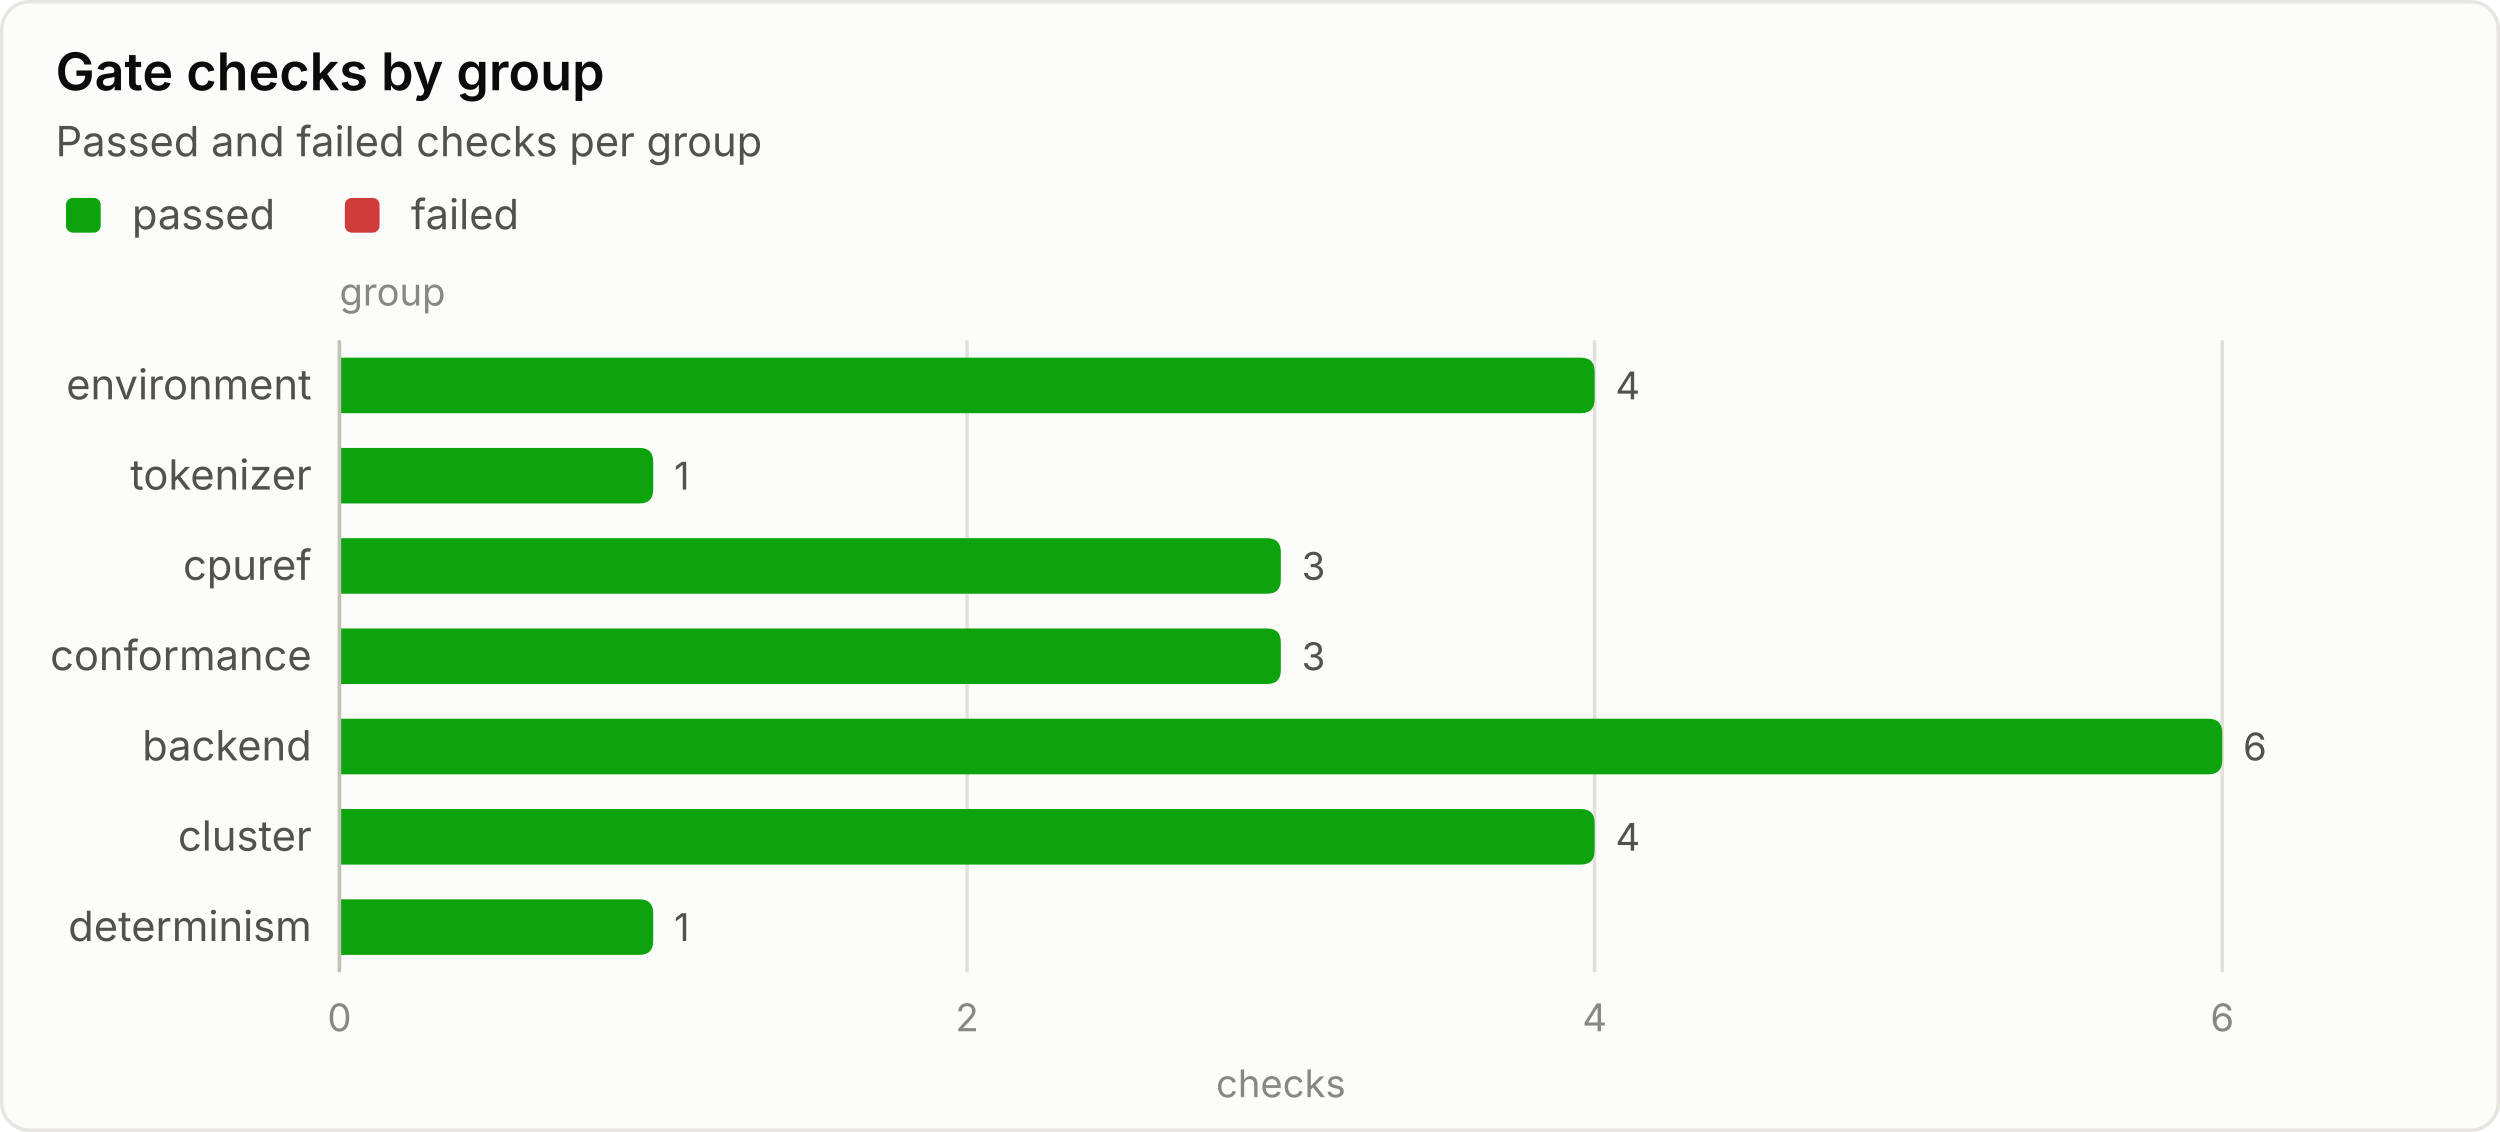
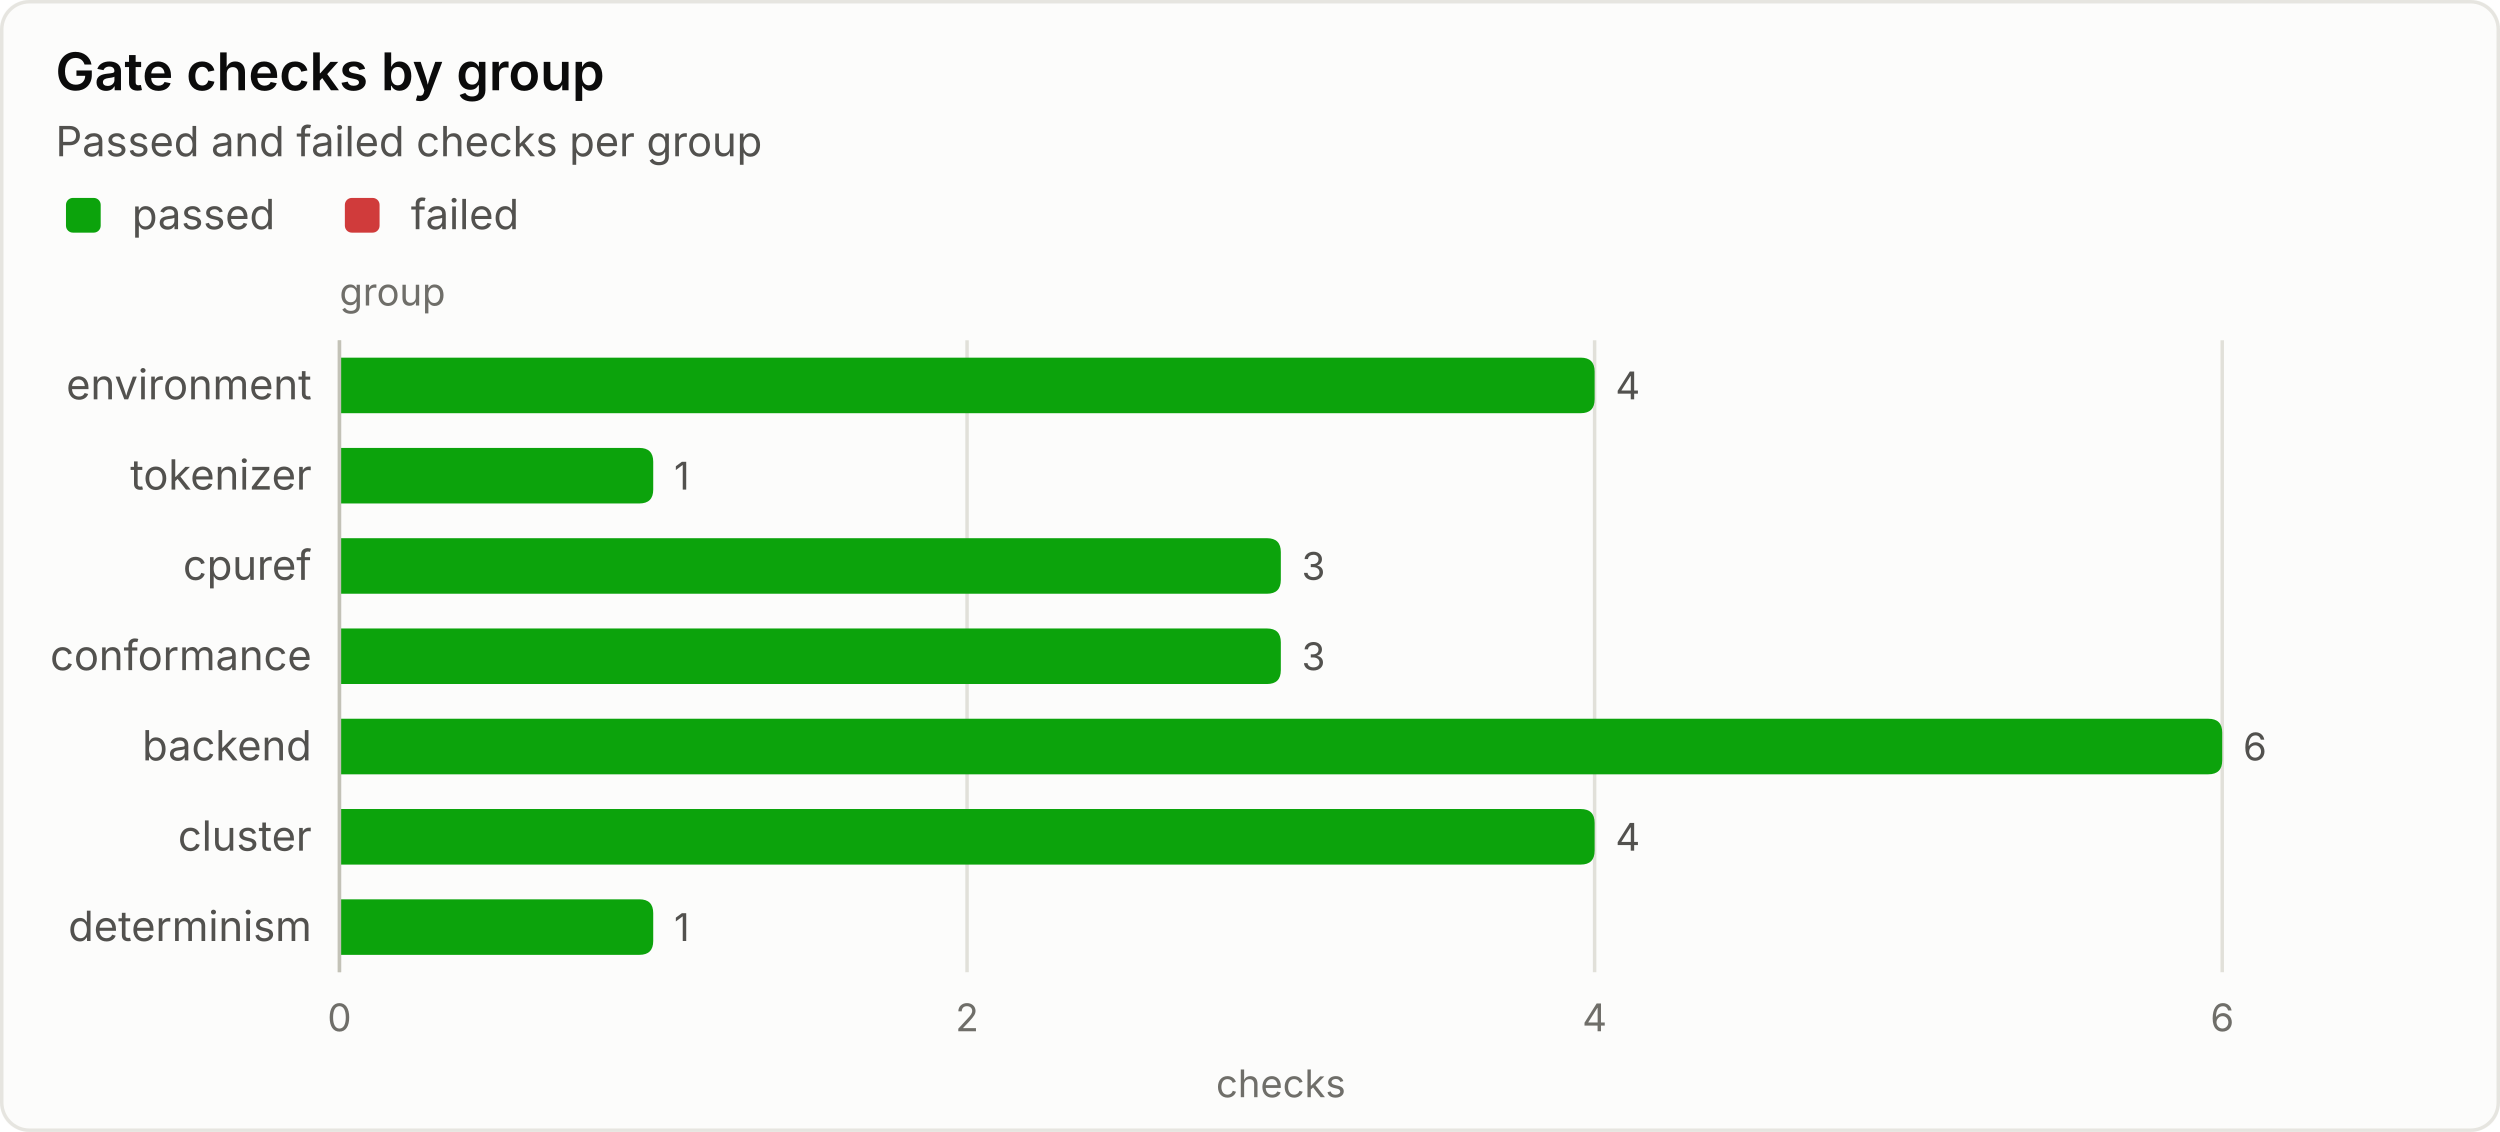
<svg xmlns="http://www.w3.org/2000/svg" width="720" height="326" viewBox="0 0 720 326" role="img" aria-labelledby="gate1-by_group-title gate1-by_group-desc">
-   <style>text{font-family:system-ui,-apple-system,'Segoe UI',sans-serif}.line{fill:none;stroke-width:2;stroke-linejoin:round;stroke-linecap:round}.bg{fill:#fcfcfb}.frame{fill:none;stroke:#e6e5e0}.t1{fill:#0b0b0b}.t2{fill:#52514e}.t3{fill:#898781}.grid{stroke:#e1e0d9}.axis{stroke:#c3c2b7}.ref{stroke:#52514e}.band{fill:#f0efec}.ring{stroke:#fcfcfb}.gap{stroke:#fcfcfb}.qx{fill:#f0efec}.fn{fill:#a3a29c}.sn{stroke:#a3a29c}.f0{fill:#2a78d6}.s0{stroke:#2a78d6}.f1{fill:#eb6834}.s1{stroke:#eb6834}.f2{fill:#1baf7a}.s2{stroke:#1baf7a}.f3{fill:#eda100}.s3{stroke:#eda100}.f4{fill:#e87ba4}.s4{stroke:#e87ba4}.f5{fill:#008300}.s5{stroke:#008300}.f6{fill:#6250d6}.s6{stroke:#6250d6}.f7{fill:#e34948}.s7{stroke:#e34948}.q0{fill:#cde2fb}.q1{fill:#b7d3f6}.q2{fill:#9ec5f4}.q3{fill:#86b6ef}.q4{fill:#6da7ec}.q5{fill:#5598e7}.q6{fill:#3987e5}.q7{fill:#2a78d6}.q8{fill:#256abf}.q9{fill:#1c5cab}.q10{fill:#184f95}.q11{fill:#104281}.q12{fill:#0d366b}.fgood{fill:#0ca30c}.sgood{stroke:#0ca30c}.fwarn{fill:#fab219}.swarn{stroke:#fab219}.fserious{fill:#ec835a}.sserious{stroke:#ec835a}.fcrit{fill:#d03b3b}.scrit{stroke:#d03b3b}@media (prefers-color-scheme:dark){.bg{fill:#1a1a19}.frame{fill:none;stroke:#2c2c2a}.t1{fill:#f0efec}.t2{fill:#c3c2b7}.t3{fill:#898781}.grid{stroke:#2c2c2a}.axis{stroke:#383835}.ref{stroke:#c3c2b7}.band{fill:#242423}.ring{stroke:#1a1a19}.gap{stroke:#1a1a19}.qx{fill:#242423}.fn{fill:#6f6e69}.sn{stroke:#6f6e69}.f0{fill:#3987e5}.s0{stroke:#3987e5}.f1{fill:#d95926}.s1{stroke:#d95926}.f2{fill:#199e70}.s2{stroke:#199e70}.f3{fill:#c98500}.s3{stroke:#c98500}.f4{fill:#d55181}.s4{stroke:#d55181}.f5{fill:#008300}.s5{stroke:#008300}.f6{fill:#9085e9}.s6{stroke:#9085e9}.f7{fill:#e66767}.s7{stroke:#e66767}.q0{fill:#0d366b}.q1{fill:#104281}.q2{fill:#184f95}.q3{fill:#1c5cab}.q4{fill:#256abf}.q5{fill:#2a78d6}.q6{fill:#3987e5}.q7{fill:#5598e7}.q8{fill:#6da7ec}.q9{fill:#86b6ef}.q10{fill:#9ec5f4}.q11{fill:#b7d3f6}.q12{fill:#cde2fb}}</style>
+   <style>text{font-family:system-ui,-apple-system,'Segoe UI',sans-serif}.line{fill:none;stroke-width:2;stroke-linejoin:round;stroke-linecap:round}.bg{fill:#fcfcfb}.frame{fill:none;stroke:#e6e5e0}.t1{fill:#0b0b0b}.t2{fill:#52514e}.t3{fill:#6f6e69}.grid{stroke:#e1e0d9}.axis{stroke:#c3c2b7}.ref{stroke:#52514e}.band{fill:#f0efec}.ring{stroke:#fcfcfb}.gap{stroke:#fcfcfb}.qx{fill:#f0efec}.qz{fill:#fcfcfb;stroke:#52514e}.emph{stroke:#52514e}.fn{fill:#a3a29c}.sn{stroke:#a3a29c}.f0{fill:#2a78d6}.s0{stroke:#2a78d6}.f1{fill:#eb6834}.s1{stroke:#eb6834}.f2{fill:#1baf7a}.s2{stroke:#1baf7a}.f3{fill:#eda100}.s3{stroke:#eda100}.f4{fill:#e87ba4}.s4{stroke:#e87ba4}.f5{fill:#008300}.s5{stroke:#008300}.f6{fill:#6250d6}.s6{stroke:#6250d6}.f7{fill:#e34948}.s7{stroke:#e34948}.q0{fill:#cde2fb}.q1{fill:#b7d3f6}.q2{fill:#9ec5f4}.q3{fill:#86b6ef}.q4{fill:#6da7ec}.q5{fill:#5598e7}.q6{fill:#3987e5}.q7{fill:#2a78d6}.q8{fill:#256abf}.q9{fill:#1c5cab}.q10{fill:#184f95}.q11{fill:#104281}.q12{fill:#0d366b}.fgood{fill:#0ca30c}.sgood{stroke:#0ca30c}.fwarn{fill:#fab219}.swarn{stroke:#fab219}.fserious{fill:#ec835a}.sserious{stroke:#ec835a}.fcrit{fill:#d03b3b}.scrit{stroke:#d03b3b}@media (prefers-color-scheme:dark){.bg{fill:#1a1a19}.frame{fill:none;stroke:#2c2c2a}.t1{fill:#f0efec}.t2{fill:#c3c2b7}.t3{fill:#898781}.grid{stroke:#2c2c2a}.axis{stroke:#383835}.ref{stroke:#c3c2b7}.band{fill:#242423}.ring{stroke:#1a1a19}.gap{stroke:#1a1a19}.qx{fill:#242423}.qz{fill:#1a1a19;stroke:#c3c2b7}.emph{stroke:#c3c2b7}.fn{fill:#6f6e69}.sn{stroke:#6f6e69}.f0{fill:#3987e5}.s0{stroke:#3987e5}.f1{fill:#d95926}.s1{stroke:#d95926}.f2{fill:#199e70}.s2{stroke:#199e70}.f3{fill:#c98500}.s3{stroke:#c98500}.f4{fill:#d55181}.s4{stroke:#d55181}.f5{fill:#008300}.s5{stroke:#008300}.f6{fill:#9085e9}.s6{stroke:#9085e9}.f7{fill:#e66767}.s7{stroke:#e66767}.q0{fill:#0d366b}.q1{fill:#104281}.q2{fill:#184f95}.q3{fill:#1c5cab}.q4{fill:#256abf}.q5{fill:#2a78d6}.q6{fill:#3987e5}.q7{fill:#5598e7}.q8{fill:#6da7ec}.q9{fill:#86b6ef}.q10{fill:#9ec5f4}.q11{fill:#b7d3f6}.q12{fill:#cde2fb}}</style>
  <rect class="bg" x="0" y="0" width="720" height="326" rx="8" />
  <rect class="frame" x="0.5" y="0.5" width="719" height="325" rx="8" />
  <text class="t1" x="16" y="26" font-size="15" font-weight="600">Gate checks by group</text>
  <text class="t2" x="16" y="45" font-size="12">Passed and failed checks per group</text>
  <rect class="fgood" x="19" y="57" width="10" height="10" rx="2" />
  <text class="t2" x="38" y="66" font-size="12">passed</text>
  <rect class="fcrit" x="99.32" y="57" width="10" height="10" rx="2" />
  <text class="t2" x="118.32" y="66" font-size="12">failed</text>
  <line class="grid" x1="97.76" y1="98" x2="97.76" y2="280" stroke-width="1" />
  <line class="grid" x1="278.51" y1="98" x2="278.51" y2="280" stroke-width="1" />
  <line class="grid" x1="459.25" y1="98" x2="459.25" y2="280" stroke-width="1" />
  <line class="grid" x1="640" y1="98" x2="640" y2="280" stroke-width="1" />
  <text class="t3" x="97.76" y="297" font-size="11" text-anchor="middle">0</text>
  <text class="t3" x="278.51" y="297" font-size="11" text-anchor="middle">2</text>
  <text class="t3" x="459.25" y="297" font-size="11" text-anchor="middle">4</text>
  <text class="t3" x="640" y="297" font-size="11" text-anchor="middle">6</text>
  <text class="t3" x="97.76" y="88" font-size="11" text-anchor="start">group</text>
  <text class="t3" x="368.88" y="316" font-size="11" text-anchor="middle">checks</text>
  <text class="t2" x="89.76" y="115" font-size="12" text-anchor="end">environment</text>
  <path class="fgood" d="M97.76 103H455.25Q459.25 103 459.25 107V115Q459.25 119 455.25 119H97.76Z" />
  <text class="t2" x="465.25" y="115" font-size="11">4</text>
  <text class="t2" x="89.76" y="141" font-size="12" text-anchor="end">tokenizer</text>
  <path class="fgood" d="M97.76 129H184.13Q188.13 129 188.13 133V141Q188.13 145 184.13 145H97.76Z" />
  <text class="t2" x="194.13" y="141" font-size="11">1</text>
  <text class="t2" x="89.76" y="167" font-size="12" text-anchor="end">cpuref</text>
  <path class="fgood" d="M97.76 155H364.88Q368.88 155 368.88 159V167Q368.88 171 364.88 171H97.76Z" />
  <text class="t2" x="374.88" y="167" font-size="11">3</text>
  <text class="t2" x="89.76" y="193" font-size="12" text-anchor="end">conformance</text>
  <path class="fgood" d="M97.76 181H364.88Q368.88 181 368.88 185V193Q368.88 197 364.88 197H97.76Z" />
  <text class="t2" x="374.88" y="193" font-size="11">3</text>
  <text class="t2" x="89.76" y="219" font-size="12" text-anchor="end">backend</text>
  <path class="fgood" d="M97.76 207H636Q640 207 640 211V219Q640 223 636 223H97.76Z" />
  <text class="t2" x="646" y="219" font-size="11">6</text>
  <text class="t2" x="89.76" y="245" font-size="12" text-anchor="end">cluster</text>
  <path class="fgood" d="M97.76 233H455.25Q459.25 233 459.25 237V245Q459.25 249 455.25 249H97.76Z" />
  <text class="t2" x="465.25" y="245" font-size="11">4</text>
  <text class="t2" x="89.76" y="271" font-size="12" text-anchor="end">determinism</text>
  <path class="fgood" d="M97.76 259H184.13Q188.13 259 188.13 263V271Q188.13 275 184.13 275H97.76Z" />
  <text class="t2" x="194.13" y="271" font-size="11">1</text>
  <line class="axis" x1="97.76" y1="98" x2="97.76" y2="98" stroke-width="1" />
  <line class="axis" x1="97.76" y1="98" x2="97.76" y2="280" stroke-width="1" />
</svg>
